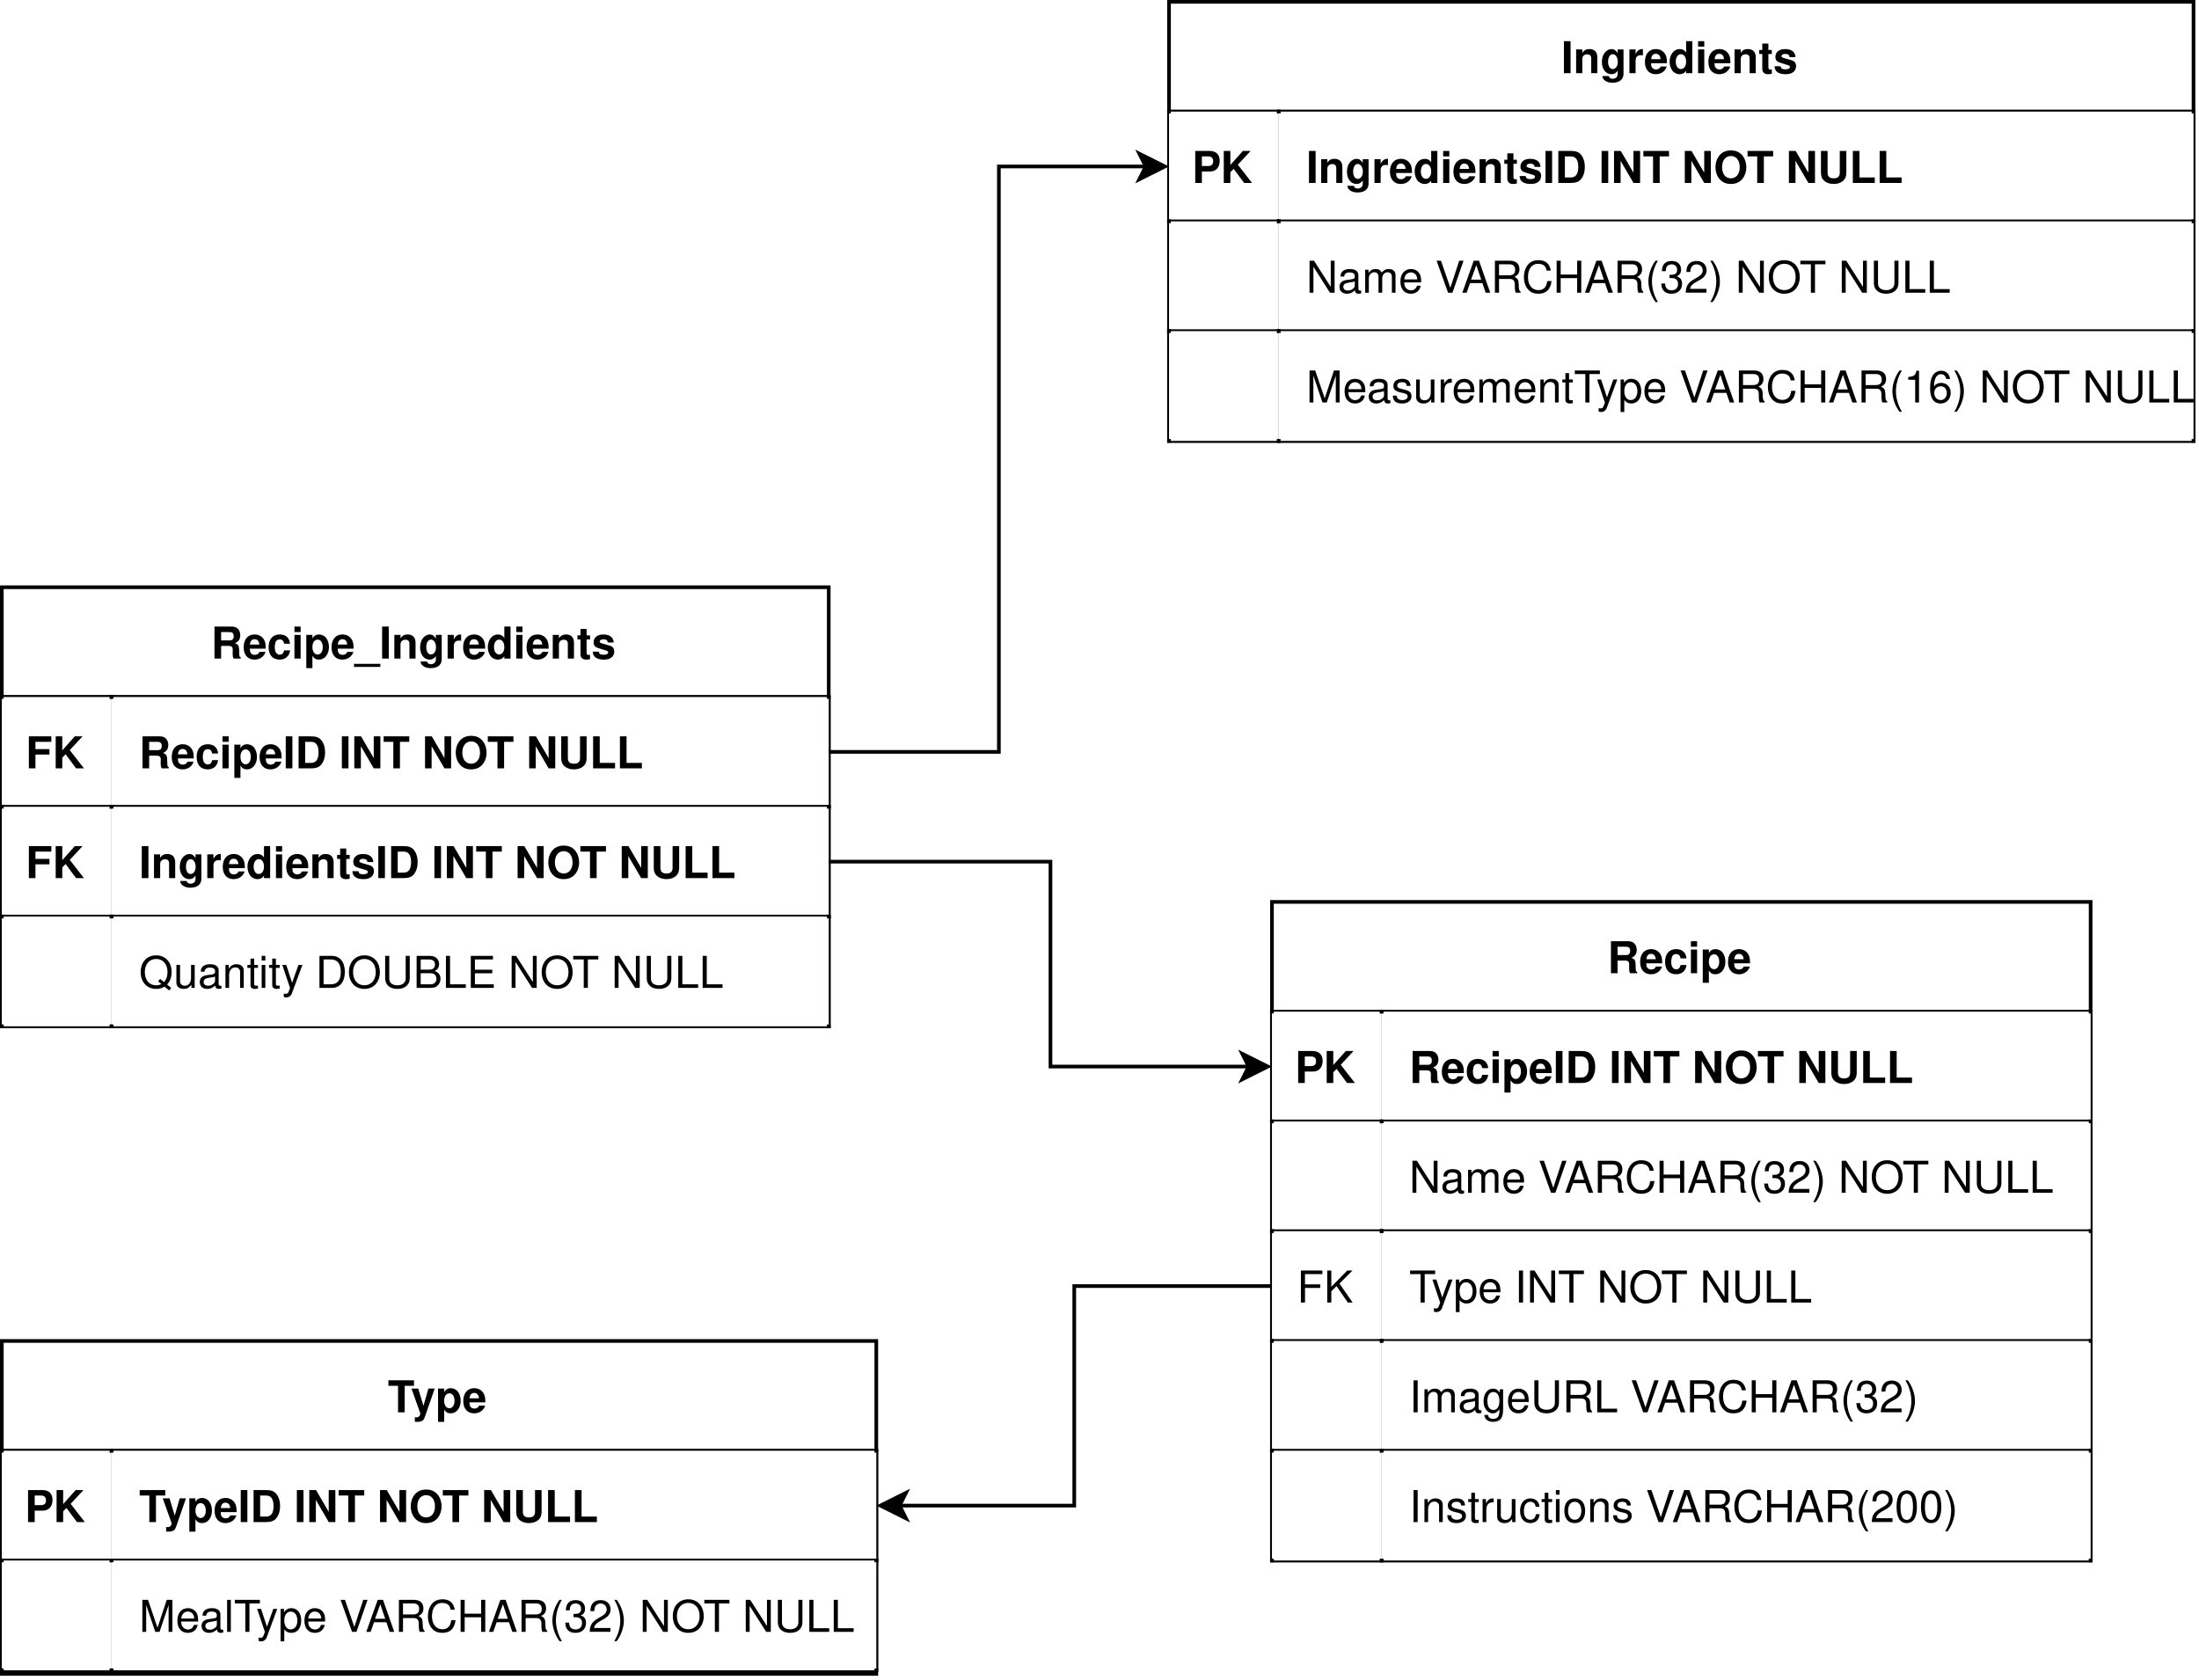
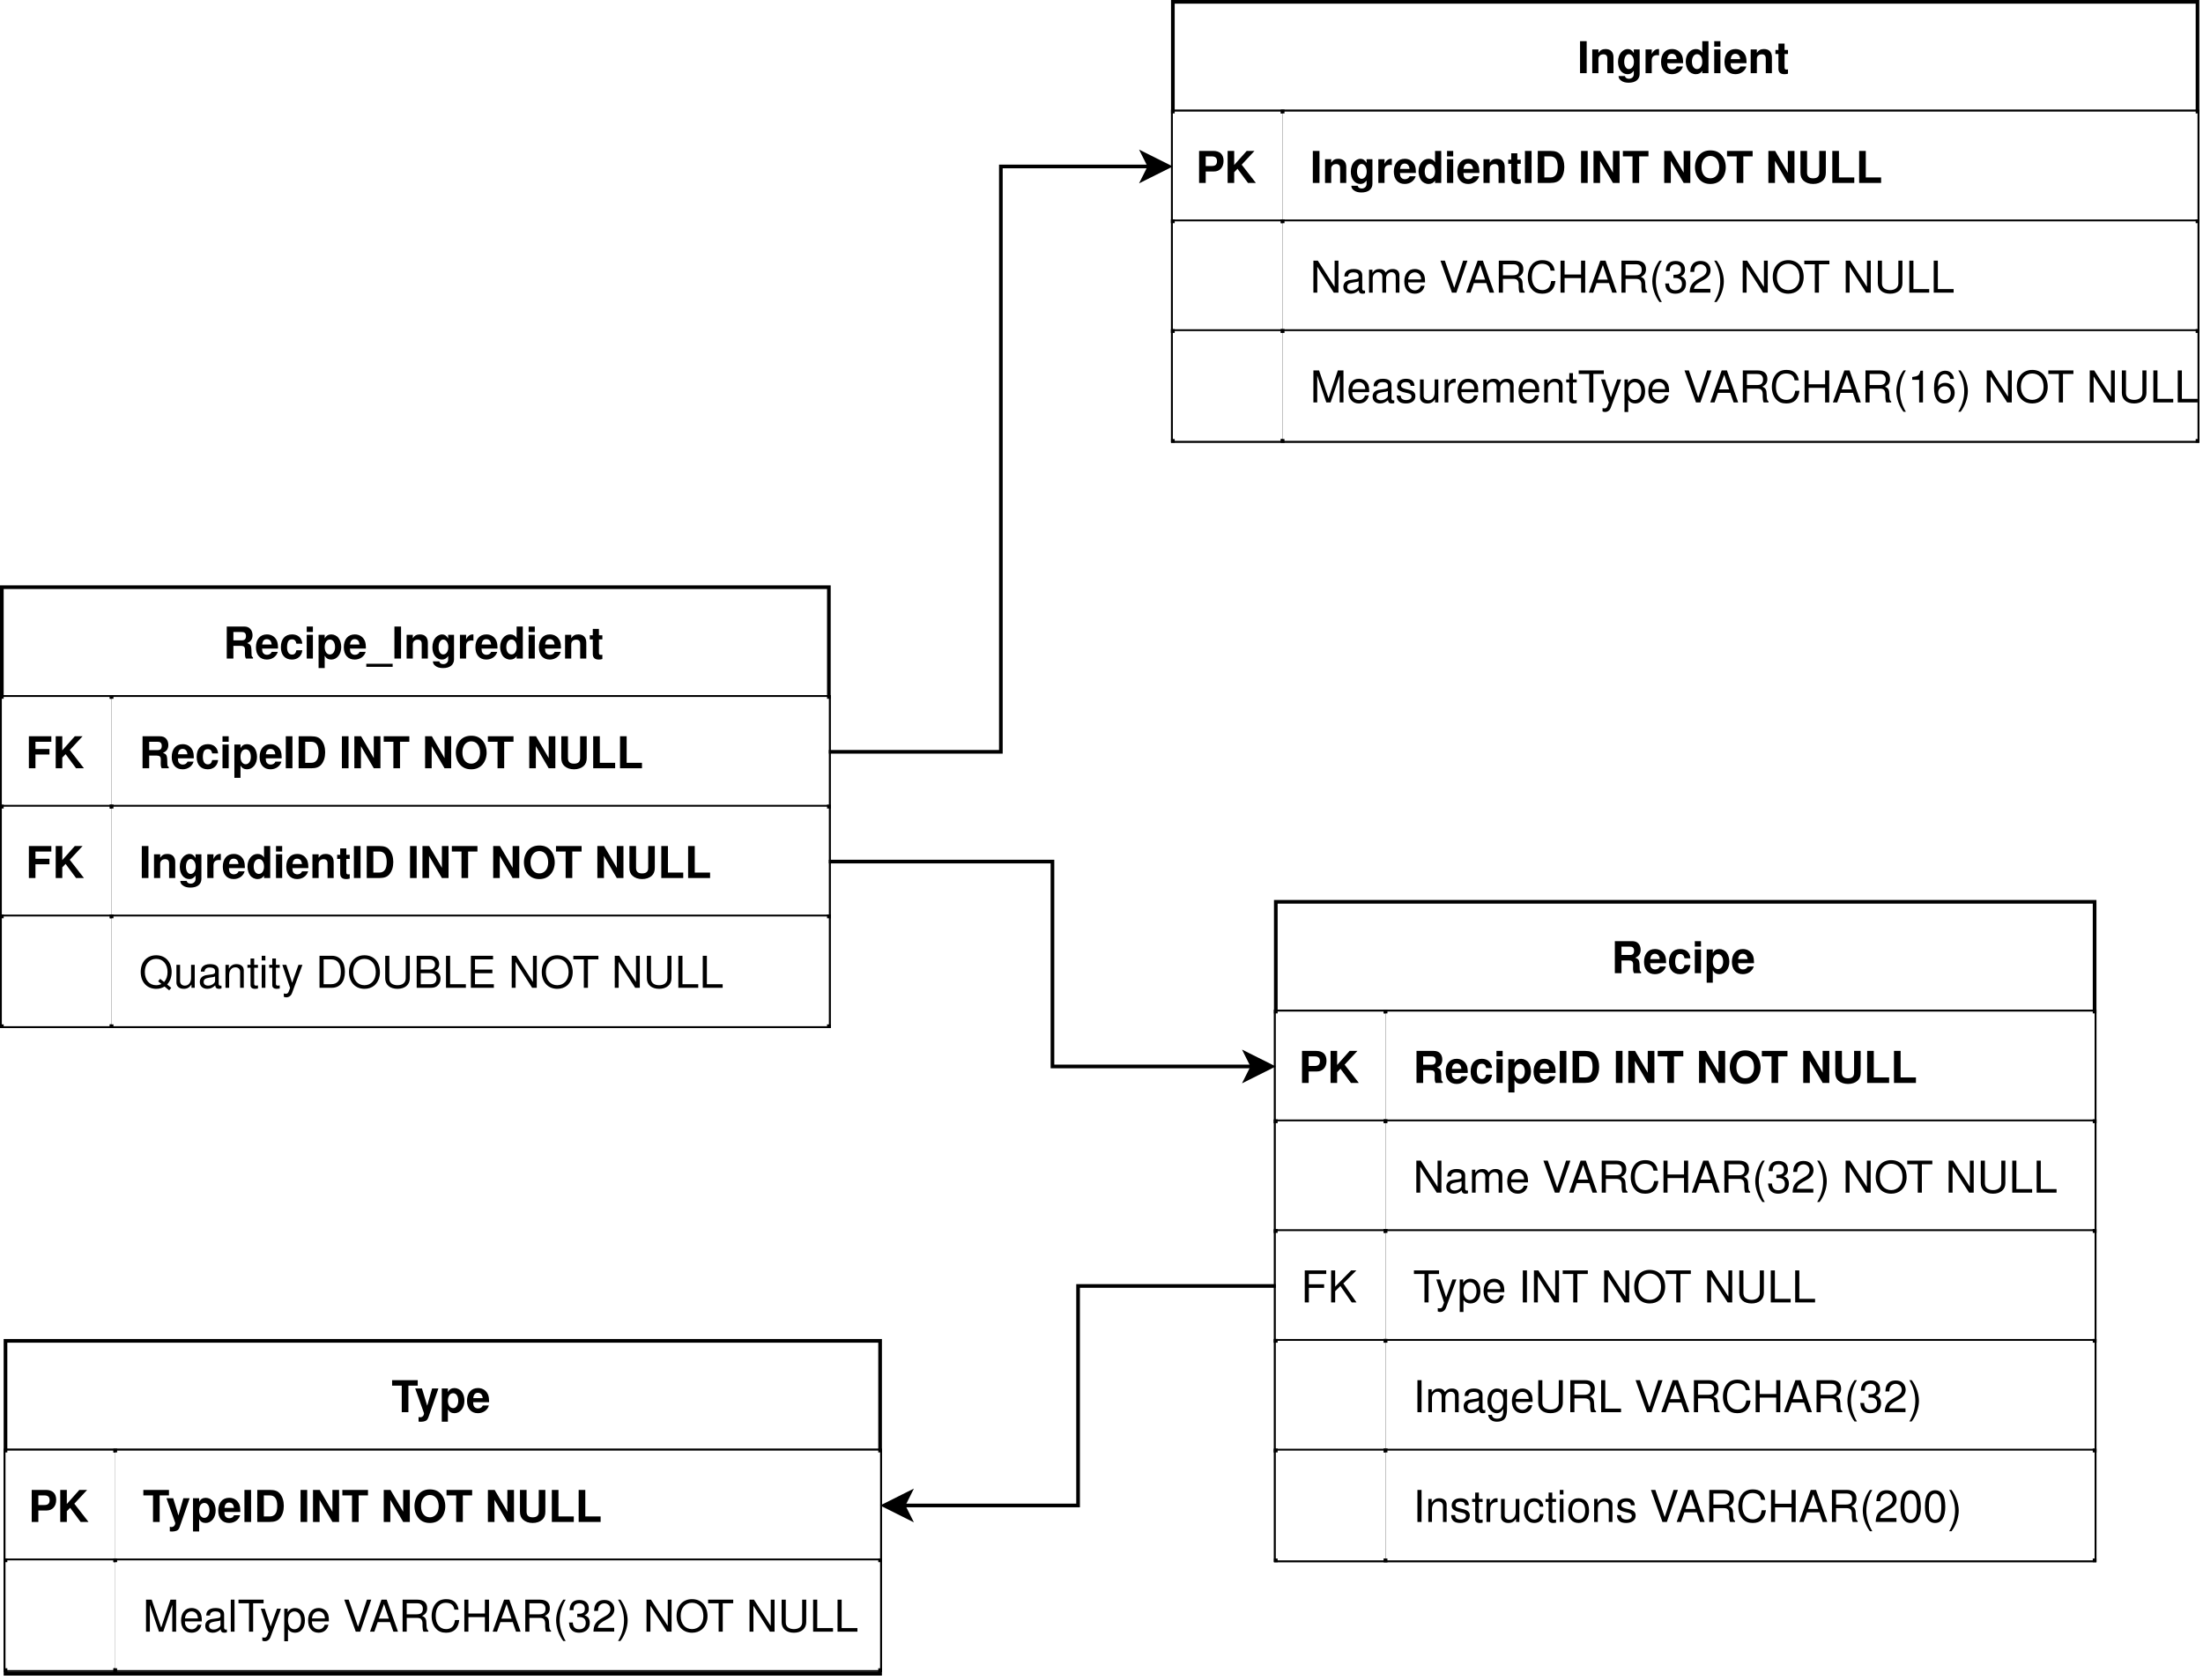
- <svg xmlns="http://www.w3.org/2000/svg" version="1.1" width="601px" height="459px" viewBox="-0.5 -0.5 601 459">
+ <svg xmlns="http://www.w3.org/2000/svg" version="1.1" width="602px" height="459px" viewBox="-0.5 -0.5 602 459">
  <defs>
-     <clipPath id="mx-clip-0-396-30-30-0">
-       <rect x="0" y="396" width="30" height="30" />
-     </clipPath>
-     <clipPath id="mx-clip-36-396-203-30-0">
-       <rect x="36" y="396" width="203" height="30" />
-     </clipPath>
-     <clipPath id="mx-clip-36-426-203-30-0">
-       <rect x="36" y="426" width="203" height="30" />
-     </clipPath>
-     <clipPath id="mx-clip-347-276-30-30-0">
-       <rect x="347" y="276" width="30" height="30" />
-     </clipPath>
-     <clipPath id="mx-clip-383-276-188-30-0">
-       <rect x="383" y="276" width="188" height="30" />
-     </clipPath>
-     <clipPath id="mx-clip-383-306-188-30-0">
-       <rect x="383" y="306" width="188" height="30" />
-     </clipPath>
-     <clipPath id="mx-clip-347-336-30-30-0">
-       <rect x="347" y="336" width="30" height="30" />
-     </clipPath>
-     <clipPath id="mx-clip-383-336-188-30-0">
-       <rect x="383" y="336" width="188" height="30" />
-     </clipPath>
-     <clipPath id="mx-clip-383-366-188-30-0">
-       <rect x="383" y="366" width="188" height="30" />
-     </clipPath>
-     <clipPath id="mx-clip-383-396-188-30-0">
-       <rect x="383" y="396" width="188" height="30" />
-     </clipPath>
-     <clipPath id="mx-clip-319-30-30-30-0">
-       <rect x="319" y="30" width="30" height="30" />
-     </clipPath>
-     <clipPath id="mx-clip-355-30-244-30-0">
-       <rect x="355" y="30" width="244" height="30" />
-     </clipPath>
-     <clipPath id="mx-clip-355-60-244-30-0">
-       <rect x="355" y="60" width="244" height="30" />
-     </clipPath>
-     <clipPath id="mx-clip-355-90-244-30-0">
-       <rect x="355" y="90" width="244" height="30" />
+     <clipPath id="mx-clip-1-396-30-30-0">
+       <rect x="1" y="396" width="30" height="30" />
+     </clipPath>
+     <clipPath id="mx-clip-37-396-203-30-0">
+       <rect x="37" y="396" width="203" height="30" />
+     </clipPath>
+     <clipPath id="mx-clip-37-426-203-30-0">
+       <rect x="37" y="426" width="203" height="30" />
+     </clipPath>
+     <clipPath id="mx-clip-348-276-30-30-0">
+       <rect x="348" y="276" width="30" height="30" />
+     </clipPath>
+     <clipPath id="mx-clip-384-276-188-30-0">
+       <rect x="384" y="276" width="188" height="30" />
+     </clipPath>
+     <clipPath id="mx-clip-384-306-188-30-0">
+       <rect x="384" y="306" width="188" height="30" />
+     </clipPath>
+     <clipPath id="mx-clip-348-336-30-30-0">
+       <rect x="348" y="336" width="30" height="30" />
+     </clipPath>
+     <clipPath id="mx-clip-384-336-188-30-0">
+       <rect x="384" y="336" width="188" height="30" />
+     </clipPath>
+     <clipPath id="mx-clip-384-366-188-30-0">
+       <rect x="384" y="366" width="188" height="30" />
+     </clipPath>
+     <clipPath id="mx-clip-384-396-188-30-0">
+       <rect x="384" y="396" width="188" height="30" />
+     </clipPath>
+     <clipPath id="mx-clip-320-30-30-30-0">
+       <rect x="320" y="30" width="30" height="30" />
+     </clipPath>
+     <clipPath id="mx-clip-356-30-244-30-0">
+       <rect x="356" y="30" width="244" height="30" />
+     </clipPath>
+     <clipPath id="mx-clip-356-60-244-30-0">
+       <rect x="356" y="60" width="244" height="30" />
+     </clipPath>
+     <clipPath id="mx-clip-356-90-244-30-0">
+       <rect x="356" y="90" width="244" height="30" />
    </clipPath>
    <clipPath id="mx-clip-0-190-30-30-0">
      <rect x="0" y="190" width="30" height="30" />
    </clipPath>
    <clipPath id="mx-clip-36-190-190-30-0">
      <rect x="36" y="190" width="190" height="30" />
    </clipPath>
    <clipPath id="mx-clip-0-220-30-30-0">
      <rect x="0" y="220" width="30" height="30" />
    </clipPath>
    <clipPath id="mx-clip-36-220-190-30-0">
      <rect x="36" y="220" width="190" height="30" />
    </clipPath>
    <clipPath id="mx-clip-36-250-190-30-0">
      <rect x="36" y="250" width="190" height="30" />
    </clipPath>
  </defs>
  <g>
-     <path d="M 0 396 L 0 366 L 239 366 L 239 396" fill="rgb(255, 255, 255)" stroke="rgb(0, 0, 0)" stroke-miterlimit="10" pointer-events="all" />
-     <path d="M 0 396 L 0 457 L 239 457 L 239 396" fill="none" stroke="rgb(0, 0, 0)" stroke-miterlimit="10" pointer-events="none" />
-     <path d="M 0 396 L 239 396" fill="none" stroke="rgb(0, 0, 0)" stroke-miterlimit="10" pointer-events="none" />
-     <path d="M 30 396 L 30 426 L 30 456" fill="none" stroke="rgb(0, 0, 0)" stroke-miterlimit="10" pointer-events="none" />
-     <g fill="rgb(0, 0, 0)" font-family="Helvetica" font-weight="bold" pointer-events="none" text-anchor="middle" font-size="12px">
-       <text x="119" y="385.5">Type</text>
-     </g>
-     <rect x="0" y="396" width="239" height="30" fill="none" stroke="rgb(0, 0, 0)" pointer-events="none" />
-     <rect x="0" y="396" width="30" height="30" fill="rgb(255, 255, 255)" stroke="none" pointer-events="none" />
-     <path d="M 0 396 M 30 396 M 30 426 M 0 426" fill="none" stroke="rgb(0, 0, 0)" stroke-linecap="square" stroke-miterlimit="10" pointer-events="none" />
-     <g fill="rgb(0, 0, 0)" font-family="Helvetica" font-weight="bold" pointer-events="none" clip-path="url(#mx-clip-0-396-30-30-0)" text-anchor="middle" font-size="12px">
-       <text x="14.5" y="415.5">PK</text>
-     </g>
-     <rect x="30" y="396" width="209" height="30" fill="rgb(255, 255, 255)" stroke="none" pointer-events="none" />
-     <path d="M 30 396 M 239 396 M 239 426 M 30 426" fill="none" stroke="rgb(0, 0, 0)" stroke-linecap="square" stroke-miterlimit="10" pointer-events="none" />
-     <g fill="rgb(0, 0, 0)" font-family="Helvetica" font-weight="bold" text-decoration="underline" pointer-events="none" clip-path="url(#mx-clip-36-396-203-30-0)" font-size="12px">
-       <text x="37.5" y="415.5">TypeID INT NOT NULL</text>
-     </g>
-     <rect x="0" y="426" width="239" height="30" fill="none" stroke="rgb(0, 0, 0)" pointer-events="none" />
-     <rect x="0" y="426" width="30" height="30" fill="rgb(255, 255, 255)" stroke="none" pointer-events="none" />
-     <path d="M 0 426 M 30 426 M 30 456 M 0 456" fill="none" stroke="rgb(0, 0, 0)" stroke-linecap="square" stroke-miterlimit="10" pointer-events="none" />
-     <rect x="30" y="426" width="209" height="30" fill="rgb(255, 255, 255)" stroke="none" pointer-events="none" />
-     <path d="M 30 426 M 239 426 M 239 456 M 30 456" fill="none" stroke="rgb(0, 0, 0)" stroke-linecap="square" stroke-miterlimit="10" pointer-events="none" />
-     <g fill="rgb(0, 0, 0)" font-family="Helvetica" pointer-events="none" clip-path="url(#mx-clip-36-426-203-30-0)" font-size="12px">
-       <text x="37.5" y="445.5">MealType VARCHAR(32) NOT NULL</text>
-     </g>
-     <path d="M 347.13 276 L 347.13 246 L 570.88 246 L 570.88 276" fill="rgb(255, 255, 255)" stroke="rgb(0, 0, 0)" stroke-miterlimit="10" pointer-events="none" />
-     <path d="M 347.13 276 L 347.13 426 L 570.88 426 L 570.88 276" fill="none" stroke="rgb(0, 0, 0)" stroke-miterlimit="10" pointer-events="none" />
-     <path d="M 347.13 276 L 570.88 276" fill="none" stroke="rgb(0, 0, 0)" stroke-miterlimit="10" pointer-events="none" />
-     <path d="M 377.13 276 L 377.13 306 L 377.13 336 L 377.13 366 L 377.13 396 L 377.13 426" fill="none" stroke="rgb(0, 0, 0)" stroke-miterlimit="10" pointer-events="none" />
-     <g fill="rgb(0, 0, 0)" font-family="Helvetica" font-weight="bold" pointer-events="none" text-anchor="middle" font-size="12px">
-       <text x="458.5" y="265.5">Recipe</text>
-     </g>
-     <rect x="347.13" y="276" width="223.75" height="30" fill="none" stroke="rgb(0, 0, 0)" pointer-events="none" />
-     <rect x="347.13" y="276" width="30" height="30" fill="rgb(255, 255, 255)" stroke="none" pointer-events="none" />
-     <path d="M 347.13 276 M 377.13 276 M 377.13 306 M 347.13 306" fill="none" stroke="rgb(0, 0, 0)" stroke-linecap="square" stroke-miterlimit="10" pointer-events="none" />
-     <g fill="rgb(0, 0, 0)" font-family="Helvetica" font-weight="bold" pointer-events="none" clip-path="url(#mx-clip-347-276-30-30-0)" text-anchor="middle" font-size="12px">
-       <text x="361.63" y="295.5">PK</text>
-     </g>
-     <rect x="377.13" y="276" width="193.75" height="30" fill="rgb(255, 255, 255)" stroke="none" pointer-events="none" />
-     <path d="M 377.13 276 M 570.88 276 M 570.88 306 M 377.13 306" fill="none" stroke="rgb(0, 0, 0)" stroke-linecap="square" stroke-miterlimit="10" pointer-events="none" />
-     <g fill="rgb(0, 0, 0)" font-family="Helvetica" font-weight="bold" text-decoration="underline" pointer-events="none" clip-path="url(#mx-clip-383-276-188-30-0)" font-size="12px">
-       <text x="384.63" y="295.5">RecipeID INT NOT NULL</text>
-     </g>
-     <rect x="347.13" y="306" width="223.75" height="30" fill="none" stroke="rgb(0, 0, 0)" pointer-events="none" />
-     <rect x="347.13" y="306" width="30" height="30" fill="rgb(255, 255, 255)" stroke="none" pointer-events="none" />
-     <path d="M 347.13 306 M 377.13 306 M 377.13 336 M 347.13 336" fill="none" stroke="rgb(0, 0, 0)" stroke-linecap="square" stroke-miterlimit="10" pointer-events="none" />
-     <rect x="377.13" y="306" width="193.75" height="30" fill="rgb(255, 255, 255)" stroke="none" pointer-events="none" />
-     <path d="M 377.13 306 M 570.88 306 M 570.88 336 M 377.13 336" fill="none" stroke="rgb(0, 0, 0)" stroke-linecap="square" stroke-miterlimit="10" pointer-events="none" />
-     <g fill="rgb(0, 0, 0)" font-family="Helvetica" pointer-events="none" clip-path="url(#mx-clip-383-306-188-30-0)" font-size="12px">
-       <text x="384.63" y="325.5">Name VARCHAR(32) NOT NULL</text>
-     </g>
-     <rect x="347.13" y="336" width="223.75" height="30" fill="none" stroke="rgb(0, 0, 0)" pointer-events="none" />
-     <rect x="347.13" y="336" width="30" height="30" fill="rgb(255, 255, 255)" stroke="none" pointer-events="none" />
-     <path d="M 347.13 336 M 377.13 336 M 377.13 366 M 347.13 366" fill="none" stroke="rgb(0, 0, 0)" stroke-linecap="square" stroke-miterlimit="10" pointer-events="none" />
-     <g fill="rgb(0, 0, 0)" font-family="Helvetica" pointer-events="none" clip-path="url(#mx-clip-347-336-30-30-0)" text-anchor="middle" font-size="12px">
-       <text x="361.63" y="355.5">FK</text>
-     </g>
-     <rect x="377.13" y="336" width="193.75" height="30" fill="rgb(255, 255, 255)" stroke="none" pointer-events="none" />
-     <path d="M 377.13 336 M 570.88 336 M 570.88 366 M 377.13 366" fill="none" stroke="rgb(0, 0, 0)" stroke-linecap="square" stroke-miterlimit="10" pointer-events="none" />
-     <g fill="rgb(0, 0, 0)" font-family="Helvetica" pointer-events="none" clip-path="url(#mx-clip-383-336-188-30-0)" font-size="12px">
-       <text x="384.63" y="355.5">Type INT NOT NULL</text>
-     </g>
-     <rect x="347.13" y="366" width="223.75" height="30" fill="none" stroke="rgb(0, 0, 0)" pointer-events="none" />
-     <rect x="347.13" y="366" width="30" height="30" fill="rgb(255, 255, 255)" stroke="none" pointer-events="none" />
-     <path d="M 347.13 366 M 377.13 366 M 377.13 396 M 347.13 396" fill="none" stroke="rgb(0, 0, 0)" stroke-linecap="square" stroke-miterlimit="10" pointer-events="none" />
-     <rect x="377.13" y="366" width="193.75" height="30" fill="rgb(255, 255, 255)" stroke="none" pointer-events="none" />
-     <path d="M 377.13 366 M 570.88 366 M 570.88 396 M 377.13 396" fill="none" stroke="rgb(0, 0, 0)" stroke-linecap="square" stroke-miterlimit="10" pointer-events="none" />
-     <g fill="rgb(0, 0, 0)" font-family="Helvetica" pointer-events="none" clip-path="url(#mx-clip-383-366-188-30-0)" font-size="12px">
-       <text x="384.63" y="385.5">ImageURL VARCHAR(32)</text>
-     </g>
-     <rect x="347.13" y="396" width="223.75" height="30" fill="none" stroke="rgb(0, 0, 0)" pointer-events="none" />
-     <rect x="347.13" y="396" width="30" height="30" fill="rgb(255, 255, 255)" stroke="none" pointer-events="none" />
-     <path d="M 347.13 396 M 377.13 396 M 377.13 426 M 347.13 426" fill="none" stroke="rgb(0, 0, 0)" stroke-linecap="square" stroke-miterlimit="10" pointer-events="none" />
-     <rect x="377.13" y="396" width="193.75" height="30" fill="rgb(255, 255, 255)" stroke="none" pointer-events="none" />
-     <path d="M 377.13 396 M 570.88 396 M 570.88 426 M 377.13 426" fill="none" stroke="rgb(0, 0, 0)" stroke-linecap="square" stroke-miterlimit="10" pointer-events="none" />
-     <g fill="rgb(0, 0, 0)" font-family="Helvetica" pointer-events="none" clip-path="url(#mx-clip-383-396-188-30-0)" font-size="12px">
-       <text x="384.63" y="415.5">Instructions VARCHAR(200)</text>
-     </g>
-     <path d="M 347.13 351 L 293.1 351 L 293.1 411 L 245.37 411" fill="none" stroke="rgb(0, 0, 0)" stroke-miterlimit="10" pointer-events="none" />
-     <path d="M 240.12 411 L 247.12 407.5 L 245.37 411 L 247.12 414.5 Z" fill="rgb(0, 0, 0)" stroke="rgb(0, 0, 0)" stroke-miterlimit="10" pointer-events="none" />
-     <path d="M 319 30 L 319 0 L 599 0 L 599 30" fill="rgb(255, 255, 255)" stroke="rgb(0, 0, 0)" stroke-miterlimit="10" pointer-events="none" />
-     <path d="M 319 30 L 319 120 L 599 120 L 599 30" fill="none" stroke="rgb(0, 0, 0)" stroke-miterlimit="10" pointer-events="none" />
-     <path d="M 319 30 L 599 30" fill="none" stroke="rgb(0, 0, 0)" stroke-miterlimit="10" pointer-events="none" />
-     <path d="M 349 30 L 349 60 L 349 90 L 349 120" fill="none" stroke="rgb(0, 0, 0)" stroke-miterlimit="10" pointer-events="none" />
-     <g fill="rgb(0, 0, 0)" font-family="Helvetica" font-weight="bold" pointer-events="none" text-anchor="middle" font-size="12px">
-       <text x="458.5" y="19.5">Ingredients</text>
-     </g>
-     <rect x="319" y="30" width="280" height="30" fill="none" stroke="rgb(0, 0, 0)" pointer-events="none" />
-     <rect x="319" y="30" width="30" height="30" fill="rgb(255, 255, 255)" stroke="none" pointer-events="none" />
-     <path d="M 319 30 M 349 30 M 349 60 M 319 60" fill="none" stroke="rgb(0, 0, 0)" stroke-linecap="square" stroke-miterlimit="10" pointer-events="none" />
-     <g fill="rgb(0, 0, 0)" font-family="Helvetica" font-weight="bold" pointer-events="none" clip-path="url(#mx-clip-319-30-30-30-0)" text-anchor="middle" font-size="12px">
-       <text x="333.5" y="49.5">PK</text>
-     </g>
-     <rect x="349" y="30" width="250" height="30" fill="rgb(255, 255, 255)" stroke="none" pointer-events="none" />
-     <path d="M 349 30 M 599 30 M 599 60 M 349 60" fill="none" stroke="rgb(0, 0, 0)" stroke-linecap="square" stroke-miterlimit="10" pointer-events="none" />
-     <g fill="rgb(0, 0, 0)" font-family="Helvetica" font-weight="bold" text-decoration="underline" pointer-events="none" clip-path="url(#mx-clip-355-30-244-30-0)" font-size="12px">
-       <text x="356.5" y="49.5">IngredientsID INT NOT NULL</text>
-     </g>
-     <rect x="319" y="60" width="280" height="30" fill="none" stroke="rgb(0, 0, 0)" pointer-events="none" />
-     <rect x="319" y="60" width="30" height="30" fill="rgb(255, 255, 255)" stroke="none" pointer-events="none" />
-     <path d="M 319 60 M 349 60 M 349 90 M 319 90" fill="none" stroke="rgb(0, 0, 0)" stroke-linecap="square" stroke-miterlimit="10" pointer-events="none" />
-     <rect x="349" y="60" width="250" height="30" fill="rgb(255, 255, 255)" stroke="none" pointer-events="none" />
-     <path d="M 349 60 M 599 60 M 599 90 M 349 90" fill="none" stroke="rgb(0, 0, 0)" stroke-linecap="square" stroke-miterlimit="10" pointer-events="none" />
-     <g fill="rgb(0, 0, 0)" font-family="Helvetica" pointer-events="none" clip-path="url(#mx-clip-355-60-244-30-0)" font-size="12px">
-       <text x="356.5" y="79.5">Name VARCHAR(32) NOT NULL</text>
-     </g>
-     <rect x="319" y="90" width="280" height="30" fill="none" stroke="rgb(0, 0, 0)" pointer-events="none" />
-     <rect x="319" y="90" width="30" height="30" fill="rgb(255, 255, 255)" stroke="none" pointer-events="none" />
-     <path d="M 319 90 M 349 90 M 349 120 M 319 120" fill="none" stroke="rgb(0, 0, 0)" stroke-linecap="square" stroke-miterlimit="10" pointer-events="none" />
-     <rect x="349" y="90" width="250" height="30" fill="rgb(255, 255, 255)" stroke="none" pointer-events="none" />
-     <path d="M 349 90 M 599 90 M 599 120 M 349 120" fill="none" stroke="rgb(0, 0, 0)" stroke-linecap="square" stroke-miterlimit="10" pointer-events="none" />
-     <g fill="rgb(0, 0, 0)" font-family="Helvetica" pointer-events="none" clip-path="url(#mx-clip-355-90-244-30-0)" font-size="12px">
-       <text x="356.5" y="109.5">MeasurementType VARCHAR(16) NOT NULL</text>
+     <path d="M 1 396 L 1 366 L 240 366 L 240 396" fill="rgb(255, 255, 255)" stroke="rgb(0, 0, 0)" stroke-miterlimit="10" pointer-events="all" />
+     <path d="M 1 396 L 1 457 L 240 457 L 240 396" fill="none" stroke="rgb(0, 0, 0)" stroke-miterlimit="10" pointer-events="none" />
+     <path d="M 1 396 L 240 396" fill="none" stroke="rgb(0, 0, 0)" stroke-miterlimit="10" pointer-events="none" />
+     <path d="M 31 396 L 31 426 L 31 456" fill="none" stroke="rgb(0, 0, 0)" stroke-miterlimit="10" pointer-events="none" />
+     <g fill="rgb(0, 0, 0)" font-family="Helvetica" font-weight="bold" pointer-events="none" text-anchor="middle" font-size="12px">
+       <text x="120" y="385.5">Type</text>
+     </g>
+     <rect x="1" y="396" width="239" height="30" fill="none" stroke="rgb(0, 0, 0)" pointer-events="none" />
+     <rect x="1" y="396" width="30" height="30" fill="rgb(255, 255, 255)" stroke="none" pointer-events="none" />
+     <path d="M 1 396 M 31 396 M 31 426 M 1 426" fill="none" stroke="rgb(0, 0, 0)" stroke-linecap="square" stroke-miterlimit="10" pointer-events="none" />
+     <g fill="rgb(0, 0, 0)" font-family="Helvetica" font-weight="bold" pointer-events="none" clip-path="url(#mx-clip-1-396-30-30-0)" text-anchor="middle" font-size="12px">
+       <text x="15.5" y="415.5">PK</text>
+     </g>
+     <rect x="31" y="396" width="209" height="30" fill="rgb(255, 255, 255)" stroke="none" pointer-events="none" />
+     <path d="M 31 396 M 240 396 M 240 426 M 31 426" fill="none" stroke="rgb(0, 0, 0)" stroke-linecap="square" stroke-miterlimit="10" pointer-events="none" />
+     <g fill="rgb(0, 0, 0)" font-family="Helvetica" font-weight="bold" text-decoration="underline" pointer-events="none" clip-path="url(#mx-clip-37-396-203-30-0)" font-size="12px">
+       <text x="38.5" y="415.5">TypeID INT NOT NULL</text>
+     </g>
+     <rect x="1" y="426" width="239" height="30" fill="none" stroke="rgb(0, 0, 0)" pointer-events="none" />
+     <rect x="1" y="426" width="30" height="30" fill="rgb(255, 255, 255)" stroke="none" pointer-events="none" />
+     <path d="M 1 426 M 31 426 M 31 456 M 1 456" fill="none" stroke="rgb(0, 0, 0)" stroke-linecap="square" stroke-miterlimit="10" pointer-events="none" />
+     <rect x="31" y="426" width="209" height="30" fill="rgb(255, 255, 255)" stroke="none" pointer-events="none" />
+     <path d="M 31 426 M 240 426 M 240 456 M 31 456" fill="none" stroke="rgb(0, 0, 0)" stroke-linecap="square" stroke-miterlimit="10" pointer-events="none" />
+     <g fill="rgb(0, 0, 0)" font-family="Helvetica" pointer-events="none" clip-path="url(#mx-clip-37-426-203-30-0)" font-size="12px">
+       <text x="38.5" y="445.5">MealType VARCHAR(32) NOT NULL</text>
+     </g>
+     <path d="M 348.13 276 L 348.13 246 L 571.88 246 L 571.88 276" fill="rgb(255, 255, 255)" stroke="rgb(0, 0, 0)" stroke-miterlimit="10" pointer-events="none" />
+     <path d="M 348.13 276 L 348.13 426 L 571.88 426 L 571.88 276" fill="none" stroke="rgb(0, 0, 0)" stroke-miterlimit="10" pointer-events="none" />
+     <path d="M 348.13 276 L 571.88 276" fill="none" stroke="rgb(0, 0, 0)" stroke-miterlimit="10" pointer-events="none" />
+     <path d="M 378.13 276 L 378.13 306 L 378.13 336 L 378.13 366 L 378.13 396 L 378.13 426" fill="none" stroke="rgb(0, 0, 0)" stroke-miterlimit="10" pointer-events="none" />
+     <g fill="rgb(0, 0, 0)" font-family="Helvetica" font-weight="bold" pointer-events="none" text-anchor="middle" font-size="12px">
+       <text x="459.5" y="265.5">Recipe</text>
+     </g>
+     <rect x="348.13" y="276" width="223.75" height="30" fill="none" stroke="rgb(0, 0, 0)" pointer-events="none" />
+     <rect x="348.13" y="276" width="30" height="30" fill="rgb(255, 255, 255)" stroke="none" pointer-events="none" />
+     <path d="M 348.13 276 M 378.13 276 M 378.13 306 M 348.13 306" fill="none" stroke="rgb(0, 0, 0)" stroke-linecap="square" stroke-miterlimit="10" pointer-events="none" />
+     <g fill="rgb(0, 0, 0)" font-family="Helvetica" font-weight="bold" pointer-events="none" clip-path="url(#mx-clip-348-276-30-30-0)" text-anchor="middle" font-size="12px">
+       <text x="362.63" y="295.5">PK</text>
+     </g>
+     <rect x="378.13" y="276" width="193.75" height="30" fill="rgb(255, 255, 255)" stroke="none" pointer-events="none" />
+     <path d="M 378.13 276 M 571.88 276 M 571.88 306 M 378.13 306" fill="none" stroke="rgb(0, 0, 0)" stroke-linecap="square" stroke-miterlimit="10" pointer-events="none" />
+     <g fill="rgb(0, 0, 0)" font-family="Helvetica" font-weight="bold" text-decoration="underline" pointer-events="none" clip-path="url(#mx-clip-384-276-188-30-0)" font-size="12px">
+       <text x="385.63" y="295.5">RecipeID INT NOT NULL</text>
+     </g>
+     <rect x="348.13" y="306" width="223.75" height="30" fill="none" stroke="rgb(0, 0, 0)" pointer-events="none" />
+     <rect x="348.13" y="306" width="30" height="30" fill="rgb(255, 255, 255)" stroke="none" pointer-events="none" />
+     <path d="M 348.13 306 M 378.13 306 M 378.13 336 M 348.13 336" fill="none" stroke="rgb(0, 0, 0)" stroke-linecap="square" stroke-miterlimit="10" pointer-events="none" />
+     <rect x="378.13" y="306" width="193.75" height="30" fill="rgb(255, 255, 255)" stroke="none" pointer-events="none" />
+     <path d="M 378.13 306 M 571.88 306 M 571.88 336 M 378.13 336" fill="none" stroke="rgb(0, 0, 0)" stroke-linecap="square" stroke-miterlimit="10" pointer-events="none" />
+     <g fill="rgb(0, 0, 0)" font-family="Helvetica" pointer-events="none" clip-path="url(#mx-clip-384-306-188-30-0)" font-size="12px">
+       <text x="385.63" y="325.5">Name VARCHAR(32) NOT NULL</text>
+     </g>
+     <rect x="348.13" y="336" width="223.75" height="30" fill="none" stroke="rgb(0, 0, 0)" pointer-events="none" />
+     <rect x="348.13" y="336" width="30" height="30" fill="rgb(255, 255, 255)" stroke="none" pointer-events="none" />
+     <path d="M 348.13 336 M 378.13 336 M 378.13 366 M 348.13 366" fill="none" stroke="rgb(0, 0, 0)" stroke-linecap="square" stroke-miterlimit="10" pointer-events="none" />
+     <g fill="rgb(0, 0, 0)" font-family="Helvetica" pointer-events="none" clip-path="url(#mx-clip-348-336-30-30-0)" text-anchor="middle" font-size="12px">
+       <text x="362.63" y="355.5">FK</text>
+     </g>
+     <rect x="378.13" y="336" width="193.75" height="30" fill="rgb(255, 255, 255)" stroke="none" pointer-events="none" />
+     <path d="M 378.13 336 M 571.88 336 M 571.88 366 M 378.13 366" fill="none" stroke="rgb(0, 0, 0)" stroke-linecap="square" stroke-miterlimit="10" pointer-events="none" />
+     <g fill="rgb(0, 0, 0)" font-family="Helvetica" pointer-events="none" clip-path="url(#mx-clip-384-336-188-30-0)" font-size="12px">
+       <text x="385.63" y="355.5">Type INT NOT NULL</text>
+     </g>
+     <rect x="348.13" y="366" width="223.75" height="30" fill="none" stroke="rgb(0, 0, 0)" pointer-events="none" />
+     <rect x="348.13" y="366" width="30" height="30" fill="rgb(255, 255, 255)" stroke="none" pointer-events="none" />
+     <path d="M 348.13 366 M 378.13 366 M 378.13 396 M 348.13 396" fill="none" stroke="rgb(0, 0, 0)" stroke-linecap="square" stroke-miterlimit="10" pointer-events="none" />
+     <rect x="378.13" y="366" width="193.75" height="30" fill="rgb(255, 255, 255)" stroke="none" pointer-events="none" />
+     <path d="M 378.13 366 M 571.88 366 M 571.88 396 M 378.13 396" fill="none" stroke="rgb(0, 0, 0)" stroke-linecap="square" stroke-miterlimit="10" pointer-events="none" />
+     <g fill="rgb(0, 0, 0)" font-family="Helvetica" pointer-events="none" clip-path="url(#mx-clip-384-366-188-30-0)" font-size="12px">
+       <text x="385.63" y="385.5">ImageURL VARCHAR(32)</text>
+     </g>
+     <rect x="348.13" y="396" width="223.75" height="30" fill="none" stroke="rgb(0, 0, 0)" pointer-events="none" />
+     <rect x="348.13" y="396" width="30" height="30" fill="rgb(255, 255, 255)" stroke="none" pointer-events="none" />
+     <path d="M 348.13 396 M 378.13 396 M 378.13 426 M 348.13 426" fill="none" stroke="rgb(0, 0, 0)" stroke-linecap="square" stroke-miterlimit="10" pointer-events="none" />
+     <rect x="378.13" y="396" width="193.75" height="30" fill="rgb(255, 255, 255)" stroke="none" pointer-events="none" />
+     <path d="M 378.13 396 M 571.88 396 M 571.88 426 M 378.13 426" fill="none" stroke="rgb(0, 0, 0)" stroke-linecap="square" stroke-miterlimit="10" pointer-events="none" />
+     <g fill="rgb(0, 0, 0)" font-family="Helvetica" pointer-events="none" clip-path="url(#mx-clip-384-396-188-30-0)" font-size="12px">
+       <text x="385.63" y="415.5">Instructions VARCHAR(200)</text>
+     </g>
+     <path d="M 348.13 351 L 294.1 351 L 294.1 411 L 246.37 411" fill="none" stroke="rgb(0, 0, 0)" stroke-miterlimit="10" pointer-events="none" />
+     <path d="M 241.12 411 L 248.12 407.5 L 246.37 411 L 248.12 414.5 Z" fill="rgb(0, 0, 0)" stroke="rgb(0, 0, 0)" stroke-miterlimit="10" pointer-events="none" />
+     <path d="M 320 30 L 320 0 L 600 0 L 600 30" fill="rgb(255, 255, 255)" stroke="rgb(0, 0, 0)" stroke-miterlimit="10" pointer-events="none" />
+     <path d="M 320 30 L 320 120 L 600 120 L 600 30" fill="none" stroke="rgb(0, 0, 0)" stroke-miterlimit="10" pointer-events="none" />
+     <path d="M 320 30 L 600 30" fill="none" stroke="rgb(0, 0, 0)" stroke-miterlimit="10" pointer-events="none" />
+     <path d="M 350 30 L 350 60 L 350 90 L 350 120" fill="none" stroke="rgb(0, 0, 0)" stroke-miterlimit="10" pointer-events="none" />
+     <g fill="rgb(0, 0, 0)" font-family="Helvetica" font-weight="bold" pointer-events="none" text-anchor="middle" font-size="12px">
+       <text x="459.5" y="19.5">Ingredient</text>
+     </g>
+     <rect x="320" y="30" width="280" height="30" fill="none" stroke="rgb(0, 0, 0)" pointer-events="none" />
+     <rect x="320" y="30" width="30" height="30" fill="rgb(255, 255, 255)" stroke="none" pointer-events="none" />
+     <path d="M 320 30 M 350 30 M 350 60 M 320 60" fill="none" stroke="rgb(0, 0, 0)" stroke-linecap="square" stroke-miterlimit="10" pointer-events="none" />
+     <g fill="rgb(0, 0, 0)" font-family="Helvetica" font-weight="bold" pointer-events="none" clip-path="url(#mx-clip-320-30-30-30-0)" text-anchor="middle" font-size="12px">
+       <text x="334.5" y="49.5">PK</text>
+     </g>
+     <rect x="350" y="30" width="250" height="30" fill="rgb(255, 255, 255)" stroke="none" pointer-events="none" />
+     <path d="M 350 30 M 600 30 M 600 60 M 350 60" fill="none" stroke="rgb(0, 0, 0)" stroke-linecap="square" stroke-miterlimit="10" pointer-events="none" />
+     <g fill="rgb(0, 0, 0)" font-family="Helvetica" font-weight="bold" text-decoration="underline" pointer-events="none" clip-path="url(#mx-clip-356-30-244-30-0)" font-size="12px">
+       <text x="357.5" y="49.5">IngredientID INT NOT NULL</text>
+     </g>
+     <rect x="320" y="60" width="280" height="30" fill="none" stroke="rgb(0, 0, 0)" pointer-events="none" />
+     <rect x="320" y="60" width="30" height="30" fill="rgb(255, 255, 255)" stroke="none" pointer-events="none" />
+     <path d="M 320 60 M 350 60 M 350 90 M 320 90" fill="none" stroke="rgb(0, 0, 0)" stroke-linecap="square" stroke-miterlimit="10" pointer-events="none" />
+     <rect x="350" y="60" width="250" height="30" fill="rgb(255, 255, 255)" stroke="none" pointer-events="none" />
+     <path d="M 350 60 M 600 60 M 600 90 M 350 90" fill="none" stroke="rgb(0, 0, 0)" stroke-linecap="square" stroke-miterlimit="10" pointer-events="none" />
+     <g fill="rgb(0, 0, 0)" font-family="Helvetica" pointer-events="none" clip-path="url(#mx-clip-356-60-244-30-0)" font-size="12px">
+       <text x="357.5" y="79.5">Name VARCHAR(32) NOT NULL</text>
+     </g>
+     <rect x="320" y="90" width="280" height="30" fill="none" stroke="rgb(0, 0, 0)" pointer-events="none" />
+     <rect x="320" y="90" width="30" height="30" fill="rgb(255, 255, 255)" stroke="none" pointer-events="none" />
+     <path d="M 320 90 M 350 90 M 350 120 M 320 120" fill="none" stroke="rgb(0, 0, 0)" stroke-linecap="square" stroke-miterlimit="10" pointer-events="none" />
+     <rect x="350" y="90" width="250" height="30" fill="rgb(255, 255, 255)" stroke="none" pointer-events="none" />
+     <path d="M 350 90 M 600 90 M 600 120 M 350 120" fill="none" stroke="rgb(0, 0, 0)" stroke-linecap="square" stroke-miterlimit="10" pointer-events="none" />
+     <g fill="rgb(0, 0, 0)" font-family="Helvetica" pointer-events="none" clip-path="url(#mx-clip-356-90-244-30-0)" font-size="12px">
+       <text x="357.5" y="109.5">MeasurementType VARCHAR(16) NOT NULL</text>
    </g>
    <path d="M 0 190 L 0 160 L 226 160 L 226 190" fill="rgb(255, 255, 255)" stroke="rgb(0, 0, 0)" stroke-miterlimit="10" pointer-events="none" />
    <path d="M 0 190 L 0 280 L 226 280 L 226 190" fill="none" stroke="rgb(0, 0, 0)" stroke-miterlimit="10" pointer-events="none" />
    <path d="M 0 190 L 226 190" fill="none" stroke="rgb(0, 0, 0)" stroke-miterlimit="10" pointer-events="none" />
    <path d="M 30 190 L 30 220 L 30 250 L 30 280" fill="none" stroke="rgb(0, 0, 0)" stroke-miterlimit="10" pointer-events="none" />
    <g fill="rgb(0, 0, 0)" font-family="Helvetica" font-weight="bold" pointer-events="none" text-anchor="middle" font-size="12px">
-       <text x="112.5" y="179.5">Recipe_Ingredients</text>
+       <text x="112.5" y="179.5">Recipe_Ingredient</text>
    </g>
    <rect x="0" y="190" width="226" height="30" fill="none" stroke="rgb(0, 0, 0)" pointer-events="none" />
    <rect x="0" y="190" width="30" height="30" fill="rgb(255, 255, 255)" stroke="none" pointer-events="none" />
    <path d="M 0 190 M 30 190 M 30 220 M 0 220" fill="none" stroke="rgb(0, 0, 0)" stroke-linecap="square" stroke-miterlimit="10" pointer-events="none" />
    <g fill="rgb(0, 0, 0)" font-family="Helvetica" font-weight="bold" pointer-events="none" clip-path="url(#mx-clip-0-190-30-30-0)" text-anchor="middle" font-size="12px">
      <text x="14.5" y="209.5">FK</text>
    </g>
    <rect x="30" y="190" width="196" height="30" fill="rgb(255, 255, 255)" stroke="none" pointer-events="none" />
    <path d="M 30 190 M 226 190 M 226 220 M 30 220" fill="none" stroke="rgb(0, 0, 0)" stroke-linecap="square" stroke-miterlimit="10" pointer-events="none" />
    <g fill="rgb(0, 0, 0)" font-family="Helvetica" font-weight="bold" text-decoration="underline" pointer-events="none" clip-path="url(#mx-clip-36-190-190-30-0)" font-size="12px">
      <text x="37.5" y="209.5">RecipeID INT NOT NULL</text>
    </g>
    <rect x="0" y="220" width="226" height="30" fill="none" stroke="rgb(0, 0, 0)" pointer-events="none" />
    <rect x="0" y="220" width="30" height="30" fill="rgb(255, 255, 255)" stroke="none" pointer-events="none" />
    <path d="M 0 220 M 30 220 M 30 250 M 0 250" fill="none" stroke="rgb(0, 0, 0)" stroke-linecap="square" stroke-miterlimit="10" pointer-events="none" />
    <g fill="rgb(0, 0, 0)" font-family="Helvetica" font-weight="bold" pointer-events="none" clip-path="url(#mx-clip-0-220-30-30-0)" text-anchor="middle" font-size="12px">
      <text x="14.5" y="239.5">FK</text>
    </g>
    <rect x="30" y="220" width="196" height="30" fill="rgb(255, 255, 255)" stroke="none" pointer-events="none" />
    <path d="M 30 220 M 226 220 M 226 250 M 30 250" fill="none" stroke="rgb(0, 0, 0)" stroke-linecap="square" stroke-miterlimit="10" pointer-events="none" />
    <g fill="rgb(0, 0, 0)" font-family="Helvetica" font-weight="bold" text-decoration="underline" pointer-events="none" clip-path="url(#mx-clip-36-220-190-30-0)" font-size="12px">
-       <text x="37.5" y="239.5">IngredientsID INT NOT NULL</text>
+       <text x="37.5" y="239.5">IngredientID INT NOT NULL</text>
    </g>
    <rect x="0" y="250" width="226" height="30" fill="none" stroke="rgb(0, 0, 0)" pointer-events="none" />
    <rect x="0" y="250" width="30" height="30" fill="rgb(255, 255, 255)" stroke="none" pointer-events="none" />
    <path d="M 0 250 M 30 250 M 30 280 M 0 280" fill="none" stroke="rgb(0, 0, 0)" stroke-linecap="square" stroke-miterlimit="10" pointer-events="none" />
    <rect x="30" y="250" width="196" height="30" fill="rgb(255, 255, 255)" stroke="none" pointer-events="none" />
    <path d="M 30 250 M 226 250 M 226 280 M 30 280" fill="none" stroke="rgb(0, 0, 0)" stroke-linecap="square" stroke-miterlimit="10" pointer-events="none" />
    <g fill="rgb(0, 0, 0)" font-family="Helvetica" pointer-events="none" clip-path="url(#mx-clip-36-250-190-30-0)" font-size="12px">
      <text x="37.5" y="269.5">Quantity DOUBLE NOT NULL</text>
    </g>
-     <path d="M 226 235 L 286.6 235 L 286.6 291 L 340.76 291" fill="none" stroke="rgb(0, 0, 0)" stroke-miterlimit="10" pointer-events="none" />
-     <path d="M 346.01 291 L 339.01 294.5 L 340.76 291 L 339.01 287.5 Z" fill="rgb(0, 0, 0)" stroke="rgb(0, 0, 0)" stroke-miterlimit="10" pointer-events="none" />
-     <path d="M 226 205 L 272.5 205 L 272.5 45 L 312.63 45" fill="none" stroke="rgb(0, 0, 0)" stroke-miterlimit="10" pointer-events="none" />
-     <path d="M 317.88 45 L 310.88 48.5 L 312.63 45 L 310.88 41.5 Z" fill="rgb(0, 0, 0)" stroke="rgb(0, 0, 0)" stroke-miterlimit="10" pointer-events="none" />
+     <path d="M 226 235 L 287.1 235 L 287.1 291 L 341.76 291" fill="none" stroke="rgb(0, 0, 0)" stroke-miterlimit="10" pointer-events="none" />
+     <path d="M 347.01 291 L 340.01 294.5 L 341.76 291 L 340.01 287.5 Z" fill="rgb(0, 0, 0)" stroke="rgb(0, 0, 0)" stroke-miterlimit="10" pointer-events="none" />
+     <path d="M 226 205 L 273 205 L 273 45 L 313.63 45" fill="none" stroke="rgb(0, 0, 0)" stroke-miterlimit="10" pointer-events="none" />
+     <path d="M 318.88 45 L 311.88 48.5 L 313.63 45 L 311.88 41.5 Z" fill="rgb(0, 0, 0)" stroke="rgb(0, 0, 0)" stroke-miterlimit="10" pointer-events="none" />
  </g>
</svg>
